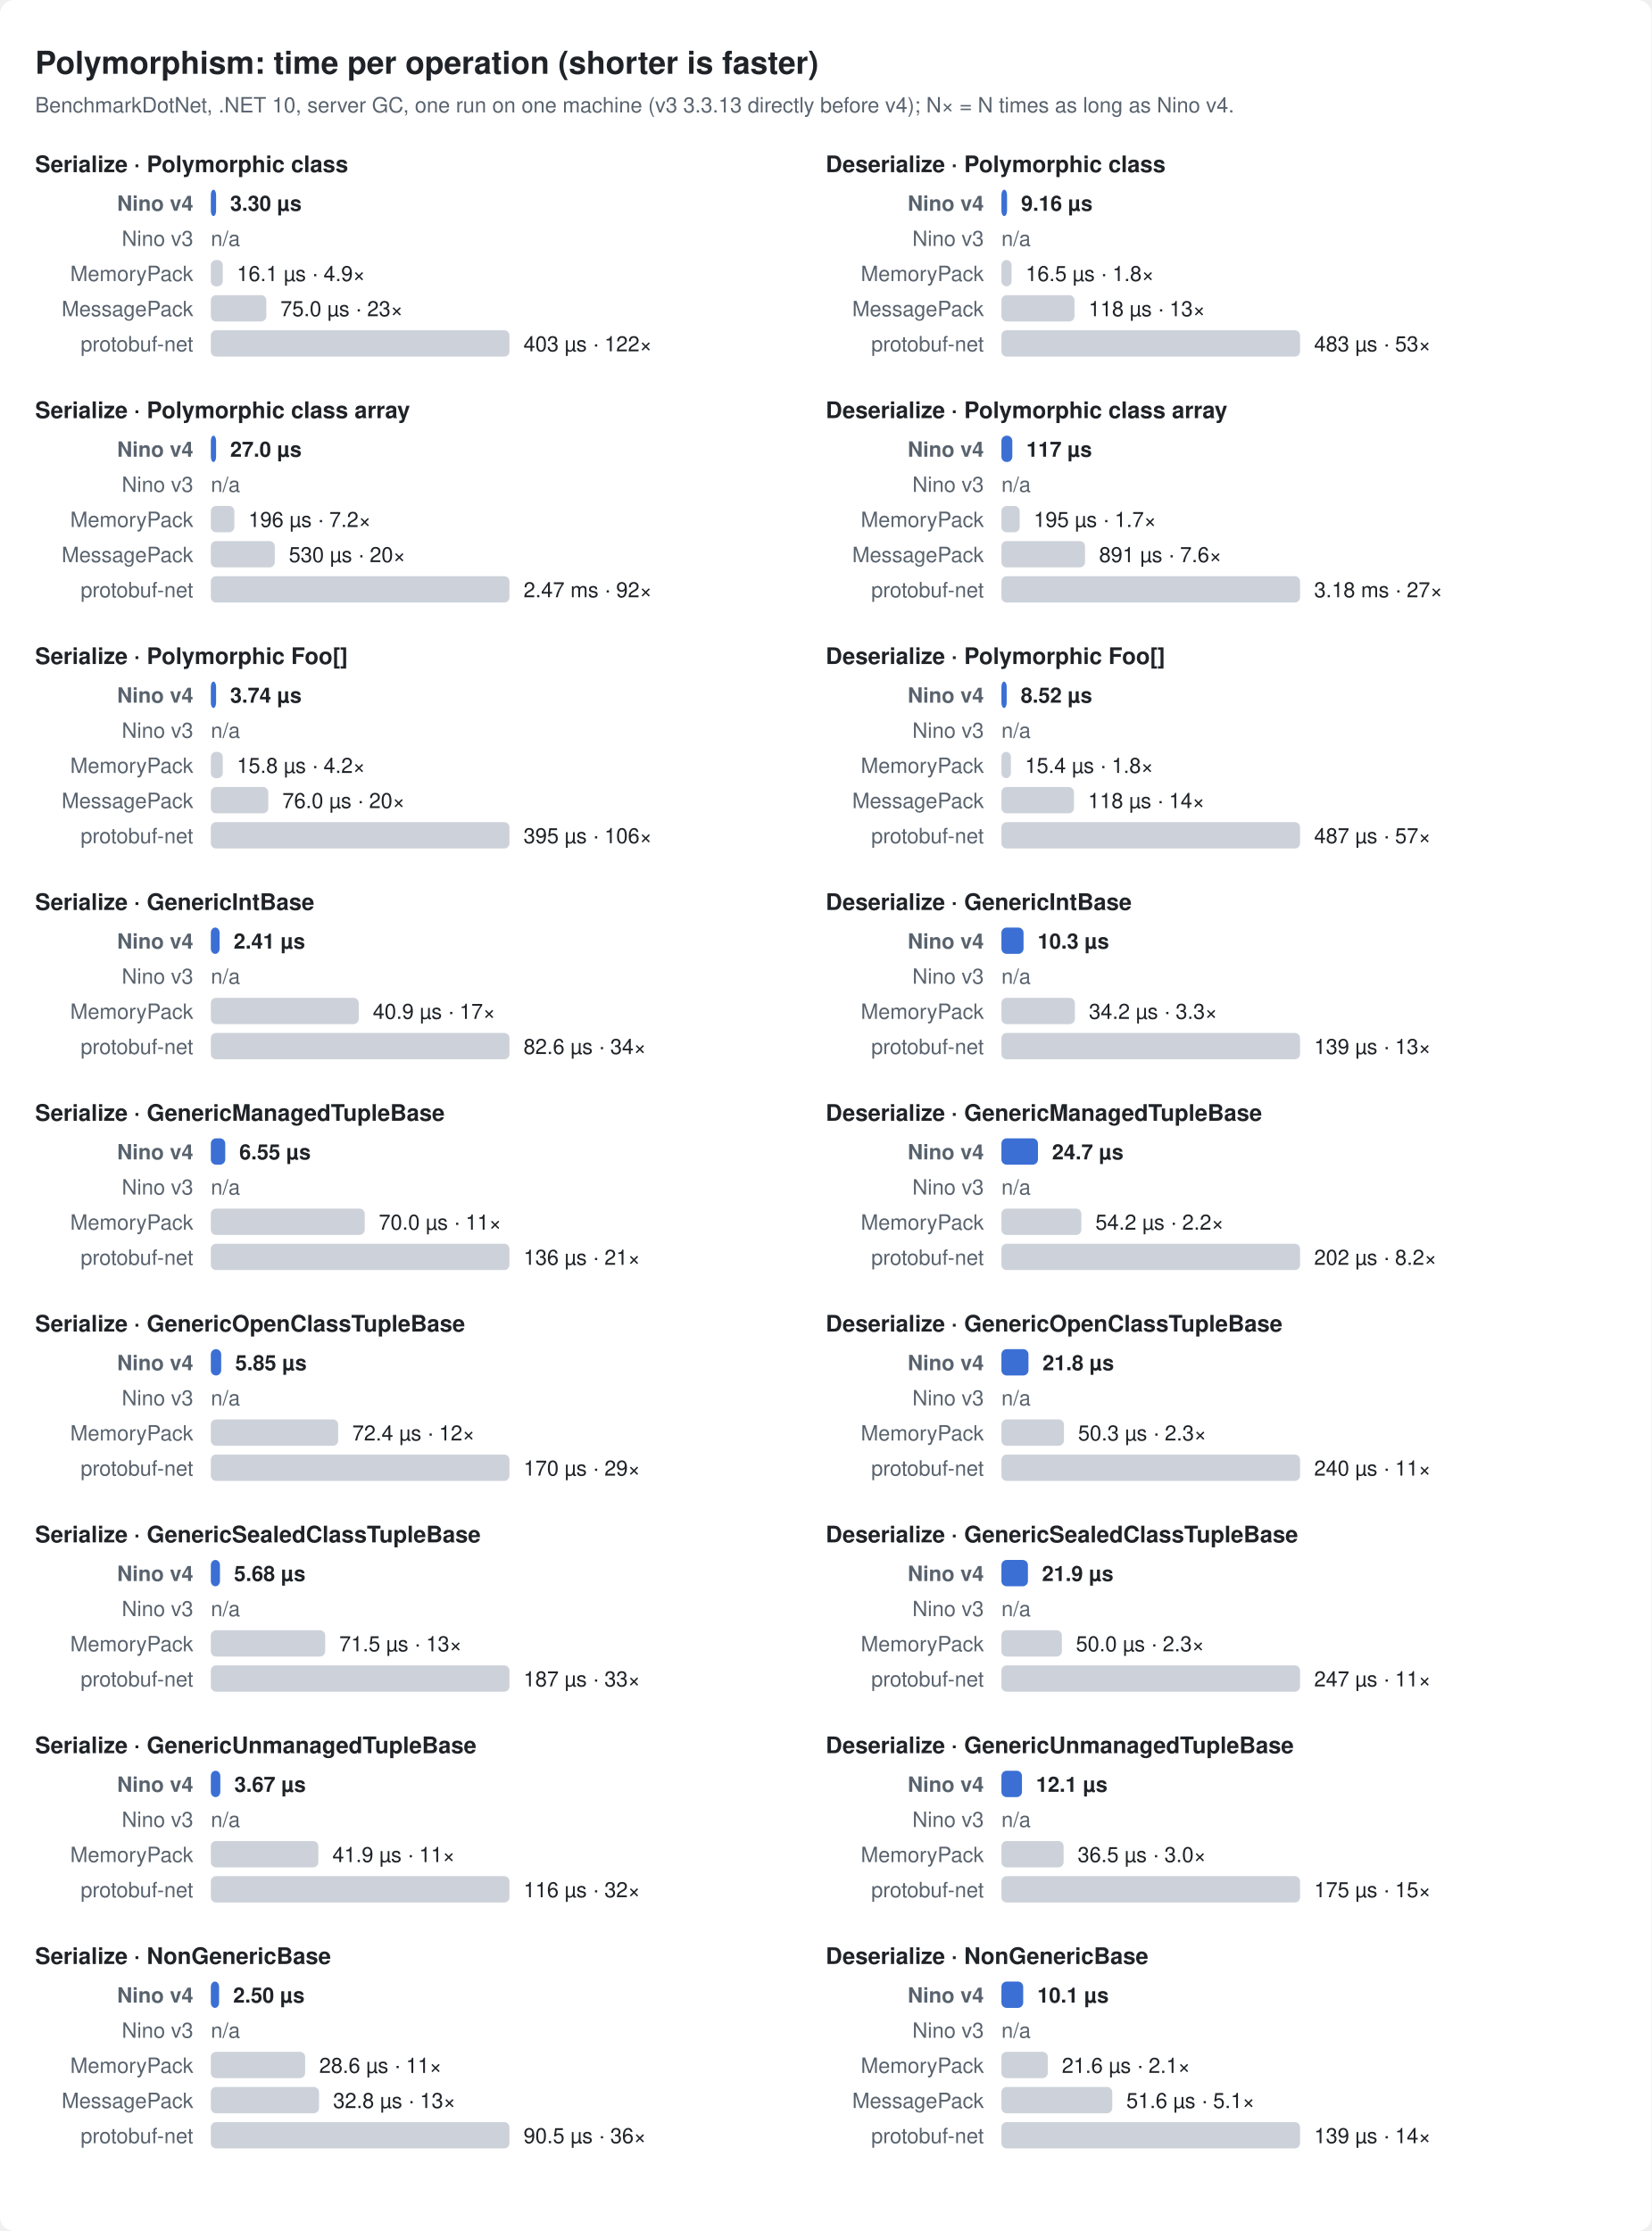
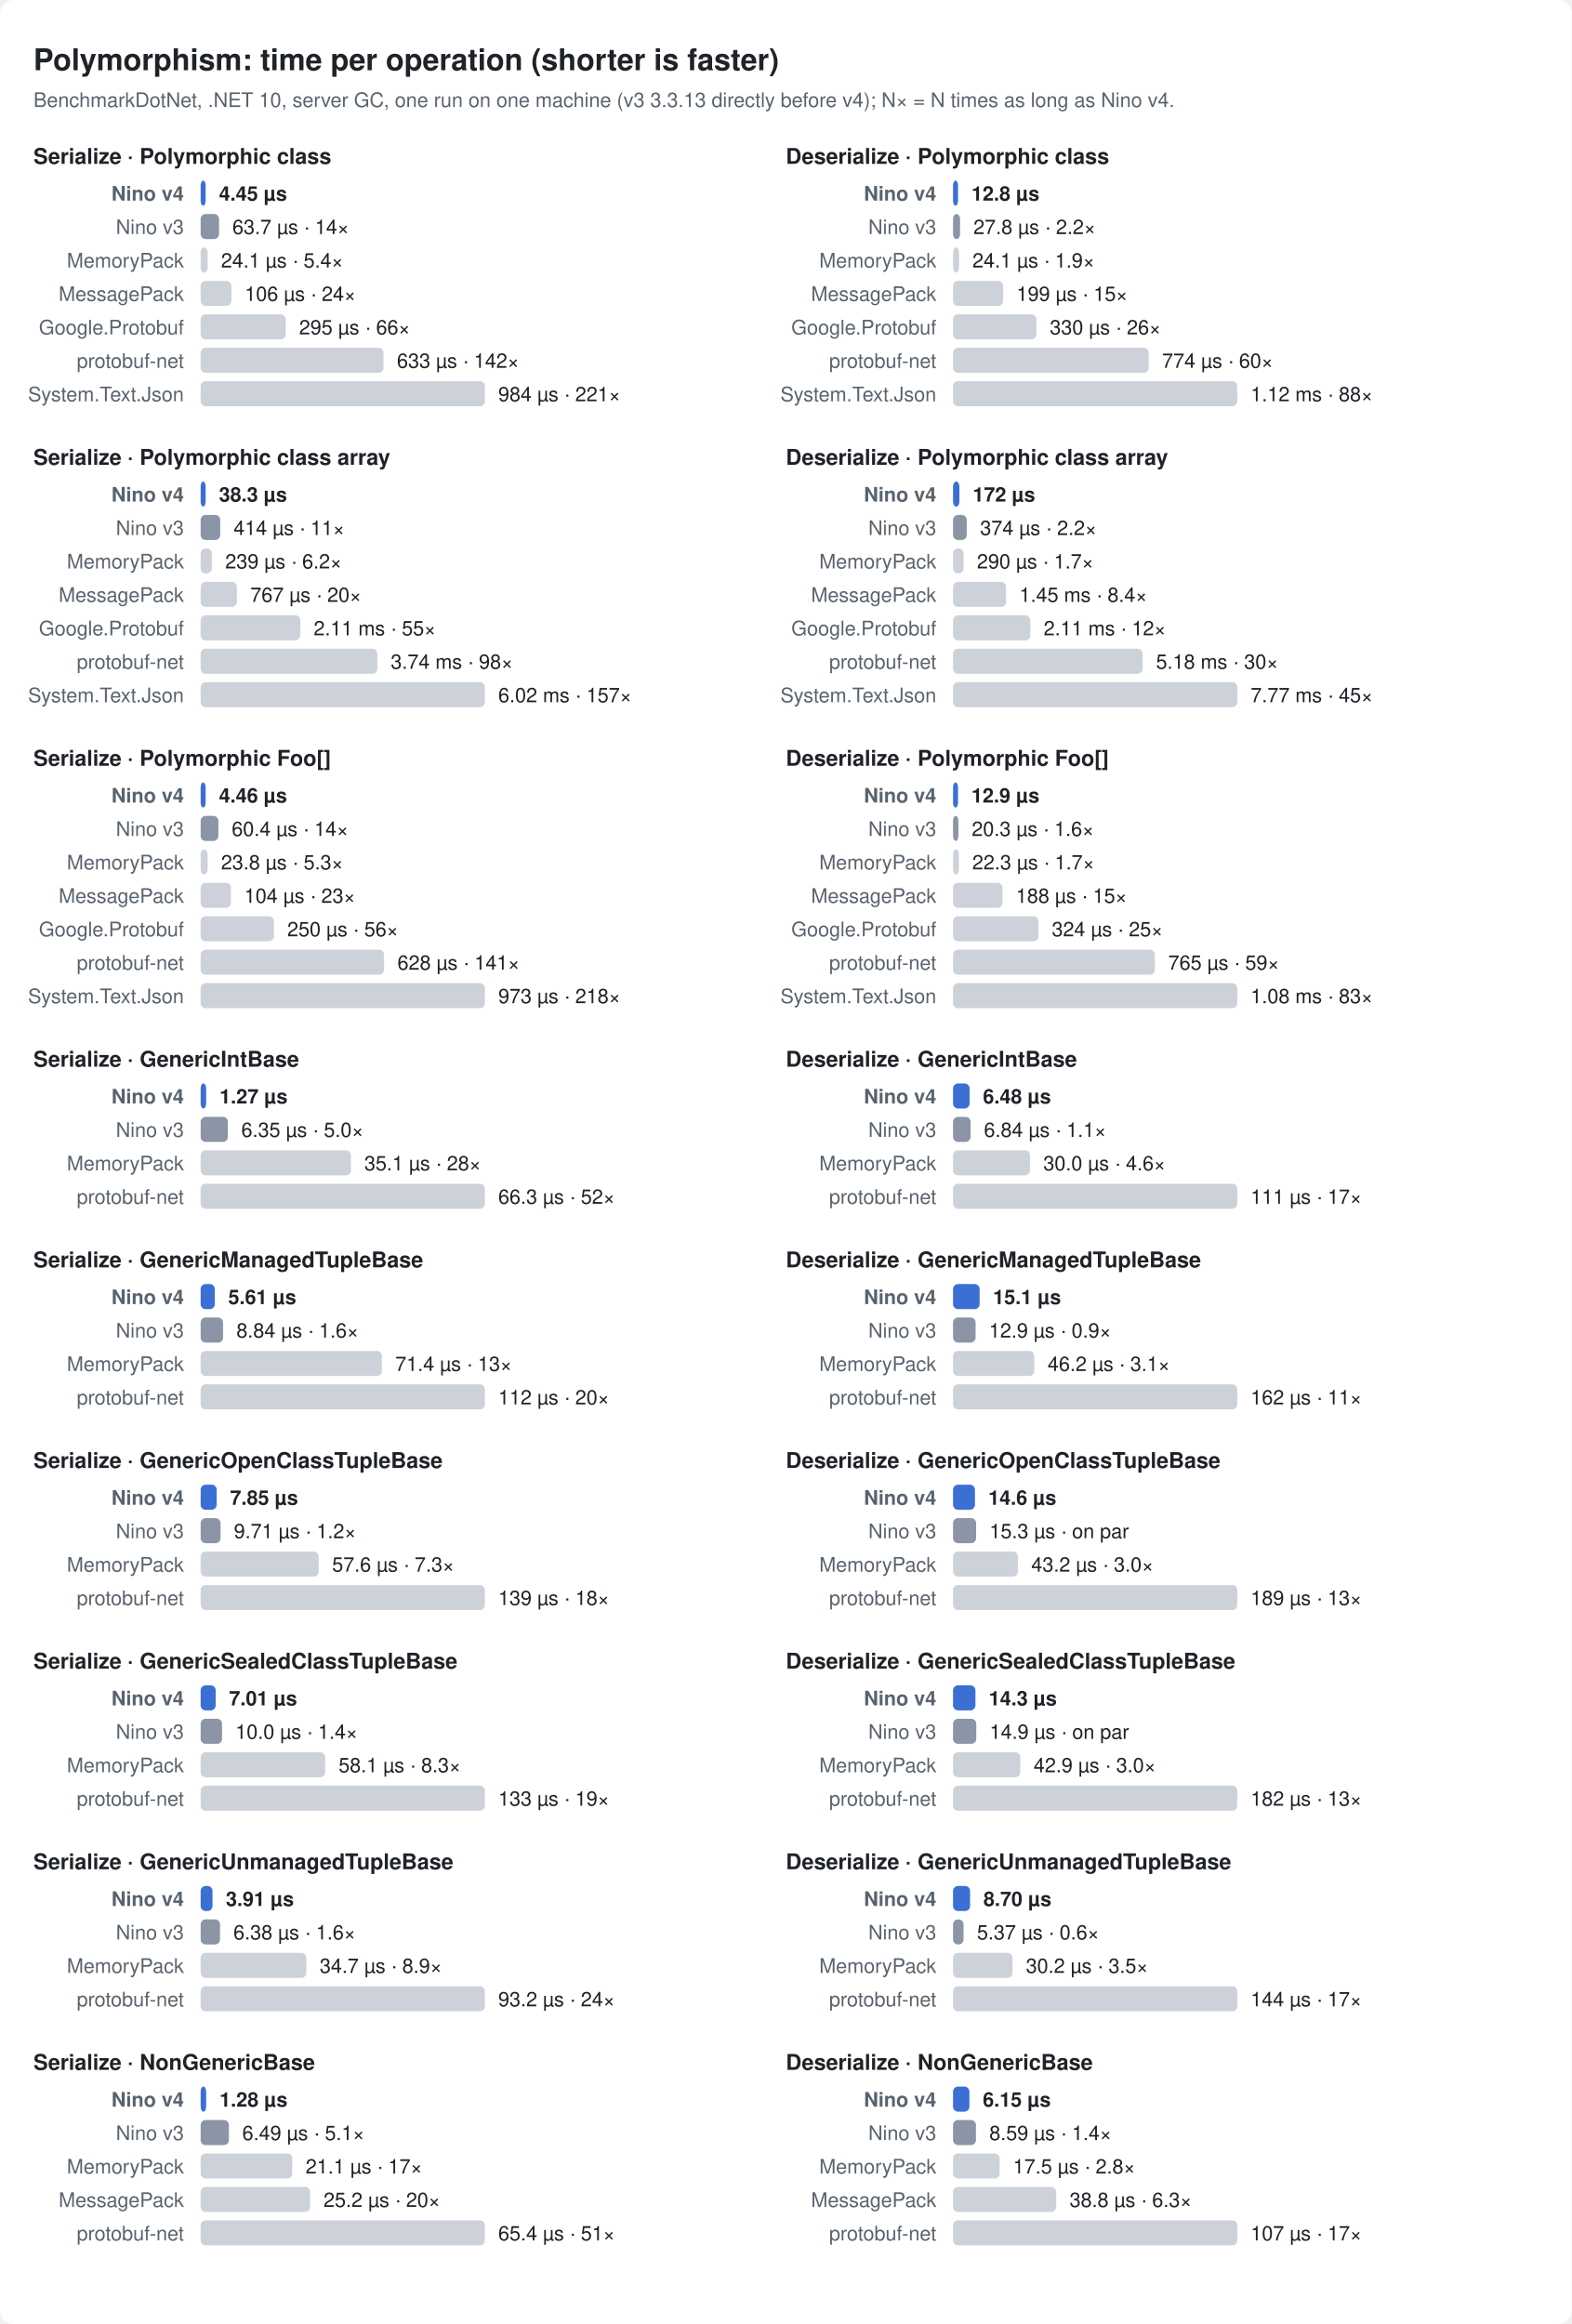
- <svg xmlns="http://www.w3.org/2000/svg" viewBox="0 0 940 1270" width="940" height="1270" font-family="-apple-system,Segoe UI,Helvetica,Arial,sans-serif">
-   <rect width="940" height="1270" rx="8" fill="#ffffff" />
+ <svg xmlns="http://www.w3.org/2000/svg" viewBox="0 0 940 1390" width="940" height="1390" font-family="-apple-system,Segoe UI,Helvetica,Arial,sans-serif">
+   <rect width="940" height="1390" rx="8" fill="#ffffff" />
  <g transform="translate(20 20)">
    <style>.t{font-size:18px;font-weight:700;fill:#1f2328}.s{font-size:12px;fill:#59636e}.g{font-size:13px;font-weight:600;fill:#1f2328}.l{font-size:12px;fill:#59636e;text-anchor:end}.v{font-size:12px;fill:#1f2328}.n{font-weight:700}.a{fill:#3b6fd4}.b{fill:#8b95a5}.c{fill:#cdd2da}</style>
    <text x="0" y="22" class="t">Polymorphism: time per operation (shorter is faster)</text>
    <text x="0" y="44" class="s">BenchmarkDotNet, .NET 10, server GC, one run on one machine (v3 3.3.13 directly before v4); N× = N times as long as Nino v4.</text>
    <text x="0" y="78" class="g">Serialize · Polymorphic class</text>
    <text x="90" y="100" class="l n">Nino v4</text>
    <rect x="100" y="88" width="3.0" height="15" rx="3" class="a" />
-     <text x="111.0" y="100" class="v n">3.30 µs</text>
+     <text x="111.0" y="100" class="v n">4.45 µs</text>
    <text x="90" y="120" class="l">Nino v3</text>
-     <text x="100" y="120" class="s">n/a</text>
+     <rect x="100" y="108" width="11.0" height="15" rx="3" class="b" />
+     <text x="119.0" y="120" class="v">63.7 µs · 14×</text>
    <text x="90" y="140" class="l">MemoryPack</text>
-     <rect x="100" y="128" width="6.8" height="15" rx="3" class="c" />
-     <text x="114.8" y="140" class="v">16.1 µs · 4.9×</text>
+     <rect x="100" y="128" width="4.2" height="15" rx="3" class="c" />
+     <text x="112.2" y="140" class="v">24.1 µs · 5.4×</text>
    <text x="90" y="160" class="l">MessagePack</text>
-     <rect x="100" y="148" width="31.6" height="15" rx="3" class="c" />
-     <text x="139.6" y="160" class="v">75.0 µs · 23×</text>
-     <text x="90" y="180" class="l">protobuf-net</text>
-     <rect x="100" y="168" width="170.0" height="15" rx="3" class="c" />
-     <text x="278.0" y="180" class="v">403 µs · 122×</text>
+     <rect x="100" y="148" width="18.4" height="15" rx="3" class="c" />
+     <text x="126.4" y="160" class="v">106 µs · 24×</text>
+     <text x="90" y="180" class="l">Google.Protobuf</text>
+     <rect x="100" y="168" width="50.9" height="15" rx="3" class="c" />
+     <text x="158.9" y="180" class="v">295 µs · 66×</text>
+     <text x="90" y="200" class="l">protobuf-net</text>
+     <rect x="100" y="188" width="109.4" height="15" rx="3" class="c" />
+     <text x="217.4" y="200" class="v">633 µs · 142×</text>
+     <text x="90" y="220" class="l">System.Text.Json</text>
+     <rect x="100" y="208" width="170.0" height="15" rx="3" class="c" />
+     <text x="278.0" y="220" class="v">984 µs · 221×</text>
    <text x="450" y="78" class="g">Deserialize · Polymorphic class</text>
    <text x="540" y="100" class="l n">Nino v4</text>
-     <rect x="550" y="88" width="3.2" height="15" rx="3" class="a" />
-     <text x="561.2" y="100" class="v n">9.16 µs</text>
+     <rect x="550" y="88" width="3.0" height="15" rx="3" class="a" />
+     <text x="561.0" y="100" class="v n">12.8 µs</text>
    <text x="540" y="120" class="l">Nino v3</text>
-     <text x="550" y="120" class="s">n/a</text>
+     <rect x="550" y="108" width="4.2" height="15" rx="3" class="b" />
+     <text x="562.2" y="120" class="v">27.8 µs · 2.2×</text>
    <text x="540" y="140" class="l">MemoryPack</text>
-     <rect x="550" y="128" width="5.8" height="15" rx="3" class="c" />
-     <text x="563.8" y="140" class="v">16.5 µs · 1.8×</text>
+     <rect x="550" y="128" width="3.6" height="15" rx="3" class="c" />
+     <text x="561.6" y="140" class="v">24.1 µs · 1.9×</text>
    <text x="540" y="160" class="l">MessagePack</text>
-     <rect x="550" y="148" width="41.6" height="15" rx="3" class="c" />
-     <text x="599.6" y="160" class="v">118 µs · 13×</text>
-     <text x="540" y="180" class="l">protobuf-net</text>
-     <rect x="550" y="168" width="170.0" height="15" rx="3" class="c" />
-     <text x="728.0" y="180" class="v">483 µs · 53×</text>
-     <text x="0" y="218" class="g">Serialize · Polymorphic class array</text>
-     <text x="90" y="240" class="l n">Nino v4</text>
-     <rect x="100" y="228" width="3.0" height="15" rx="3" class="a" />
-     <text x="111.0" y="240" class="v n">27.0 µs</text>
-     <text x="90" y="260" class="l">Nino v3</text>
-     <text x="100" y="260" class="s">n/a</text>
-     <text x="90" y="280" class="l">MemoryPack</text>
-     <rect x="100" y="268" width="13.4" height="15" rx="3" class="c" />
-     <text x="121.4" y="280" class="v">196 µs · 7.2×</text>
-     <text x="90" y="300" class="l">MessagePack</text>
-     <rect x="100" y="288" width="36.4" height="15" rx="3" class="c" />
-     <text x="144.4" y="300" class="v">530 µs · 20×</text>
-     <text x="90" y="320" class="l">protobuf-net</text>
-     <rect x="100" y="308" width="170.0" height="15" rx="3" class="c" />
-     <text x="278.0" y="320" class="v">2.47 ms · 92×</text>
-     <text x="450" y="218" class="g">Deserialize · Polymorphic class array</text>
-     <text x="540" y="240" class="l n">Nino v4</text>
-     <rect x="550" y="228" width="6.2" height="15" rx="3" class="a" />
-     <text x="564.2" y="240" class="v n">117 µs</text>
-     <text x="540" y="260" class="l">Nino v3</text>
-     <text x="550" y="260" class="s">n/a</text>
-     <text x="540" y="280" class="l">MemoryPack</text>
-     <rect x="550" y="268" width="10.4" height="15" rx="3" class="c" />
-     <text x="568.4" y="280" class="v">195 µs · 1.7×</text>
-     <text x="540" y="300" class="l">MessagePack</text>
-     <rect x="550" y="288" width="47.6" height="15" rx="3" class="c" />
-     <text x="605.6" y="300" class="v">891 µs · 7.6×</text>
-     <text x="540" y="320" class="l">protobuf-net</text>
-     <rect x="550" y="308" width="170.0" height="15" rx="3" class="c" />
-     <text x="728.0" y="320" class="v">3.18 ms · 27×</text>
-     <text x="0" y="358" class="g">Serialize · Polymorphic Foo[]</text>
-     <text x="90" y="380" class="l n">Nino v4</text>
-     <rect x="100" y="368" width="3.0" height="15" rx="3" class="a" />
-     <text x="111.0" y="380" class="v n">3.74 µs</text>
-     <text x="90" y="400" class="l">Nino v3</text>
-     <text x="100" y="400" class="s">n/a</text>
-     <text x="90" y="420" class="l">MemoryPack</text>
-     <rect x="100" y="408" width="6.8" height="15" rx="3" class="c" />
-     <text x="114.8" y="420" class="v">15.8 µs · 4.2×</text>
-     <text x="90" y="440" class="l">MessagePack</text>
-     <rect x="100" y="428" width="32.7" height="15" rx="3" class="c" />
-     <text x="140.7" y="440" class="v">76.0 µs · 20×</text>
-     <text x="90" y="460" class="l">protobuf-net</text>
-     <rect x="100" y="448" width="170.0" height="15" rx="3" class="c" />
-     <text x="278.0" y="460" class="v">395 µs · 106×</text>
-     <text x="450" y="358" class="g">Deserialize · Polymorphic Foo[]</text>
-     <text x="540" y="380" class="l n">Nino v4</text>
-     <rect x="550" y="368" width="3.0" height="15" rx="3" class="a" />
-     <text x="561.0" y="380" class="v n">8.52 µs</text>
-     <text x="540" y="400" class="l">Nino v3</text>
-     <text x="550" y="400" class="s">n/a</text>
-     <text x="540" y="420" class="l">MemoryPack</text>
-     <rect x="550" y="408" width="5.4" height="15" rx="3" class="c" />
-     <text x="563.4" y="420" class="v">15.4 µs · 1.8×</text>
-     <text x="540" y="440" class="l">MessagePack</text>
-     <rect x="550" y="428" width="41.3" height="15" rx="3" class="c" />
-     <text x="599.3" y="440" class="v">118 µs · 14×</text>
-     <text x="540" y="460" class="l">protobuf-net</text>
-     <rect x="550" y="448" width="170.0" height="15" rx="3" class="c" />
-     <text x="728.0" y="460" class="v">487 µs · 57×</text>
-     <text x="0" y="498" class="g">Serialize · GenericIntBase</text>
-     <text x="90" y="520" class="l n">Nino v4</text>
-     <rect x="100" y="508" width="5.0" height="15" rx="3" class="a" />
-     <text x="113.0" y="520" class="v n">2.41 µs</text>
-     <text x="90" y="540" class="l">Nino v3</text>
-     <text x="100" y="540" class="s">n/a</text>
-     <text x="90" y="560" class="l">MemoryPack</text>
-     <rect x="100" y="548" width="84.2" height="15" rx="3" class="c" />
-     <text x="192.2" y="560" class="v">40.9 µs · 17×</text>
-     <text x="90" y="580" class="l">protobuf-net</text>
+     <rect x="550" y="148" width="30.0" height="15" rx="3" class="c" />
+     <text x="588.0" y="160" class="v">199 µs · 15×</text>
+     <text x="540" y="180" class="l">Google.Protobuf</text>
+     <rect x="550" y="168" width="49.9" height="15" rx="3" class="c" />
+     <text x="607.9" y="180" class="v">330 µs · 26×</text>
+     <text x="540" y="200" class="l">protobuf-net</text>
+     <rect x="550" y="188" width="117.0" height="15" rx="3" class="c" />
+     <text x="675.0" y="200" class="v">774 µs · 60×</text>
+     <text x="540" y="220" class="l">System.Text.Json</text>
+     <rect x="550" y="208" width="170.0" height="15" rx="3" class="c" />
+     <text x="728.0" y="220" class="v">1.12 ms · 88×</text>
+     <text x="0" y="258" class="g">Serialize · Polymorphic class array</text>
+     <text x="90" y="280" class="l n">Nino v4</text>
+     <rect x="100" y="268" width="3.0" height="15" rx="3" class="a" />
+     <text x="111.0" y="280" class="v n">38.3 µs</text>
+     <text x="90" y="300" class="l">Nino v3</text>
+     <rect x="100" y="288" width="11.7" height="15" rx="3" class="b" />
+     <text x="119.7" y="300" class="v">414 µs · 11×</text>
+     <text x="90" y="320" class="l">MemoryPack</text>
+     <rect x="100" y="308" width="6.7" height="15" rx="3" class="c" />
+     <text x="114.7" y="320" class="v">239 µs · 6.2×</text>
+     <text x="90" y="340" class="l">MessagePack</text>
+     <rect x="100" y="328" width="21.7" height="15" rx="3" class="c" />
+     <text x="129.7" y="340" class="v">767 µs · 20×</text>
+     <text x="90" y="360" class="l">Google.Protobuf</text>
+     <rect x="100" y="348" width="59.6" height="15" rx="3" class="c" />
+     <text x="167.6" y="360" class="v">2.11 ms · 55×</text>
+     <text x="90" y="380" class="l">protobuf-net</text>
+     <rect x="100" y="368" width="105.7" height="15" rx="3" class="c" />
+     <text x="213.7" y="380" class="v">3.74 ms · 98×</text>
+     <text x="90" y="400" class="l">System.Text.Json</text>
+     <rect x="100" y="388" width="170.0" height="15" rx="3" class="c" />
+     <text x="278.0" y="400" class="v">6.02 ms · 157×</text>
+     <text x="450" y="258" class="g">Deserialize · Polymorphic class array</text>
+     <text x="540" y="280" class="l n">Nino v4</text>
+     <rect x="550" y="268" width="3.8" height="15" rx="3" class="a" />
+     <text x="561.8" y="280" class="v n">172 µs</text>
+     <text x="540" y="300" class="l">Nino v3</text>
+     <rect x="550" y="288" width="8.2" height="15" rx="3" class="b" />
+     <text x="566.2" y="300" class="v">374 µs · 2.2×</text>
+     <text x="540" y="320" class="l">MemoryPack</text>
+     <rect x="550" y="308" width="6.3" height="15" rx="3" class="c" />
+     <text x="564.3" y="320" class="v">290 µs · 1.7×</text>
+     <text x="540" y="340" class="l">MessagePack</text>
+     <rect x="550" y="328" width="31.7" height="15" rx="3" class="c" />
+     <text x="589.7" y="340" class="v">1.45 ms · 8.4×</text>
+     <text x="540" y="360" class="l">Google.Protobuf</text>
+     <rect x="550" y="348" width="46.2" height="15" rx="3" class="c" />
+     <text x="604.2" y="360" class="v">2.11 ms · 12×</text>
+     <text x="540" y="380" class="l">protobuf-net</text>
+     <rect x="550" y="368" width="113.4" height="15" rx="3" class="c" />
+     <text x="671.4" y="380" class="v">5.18 ms · 30×</text>
+     <text x="540" y="400" class="l">System.Text.Json</text>
+     <rect x="550" y="388" width="170.0" height="15" rx="3" class="c" />
+     <text x="728.0" y="400" class="v">7.77 ms · 45×</text>
+     <text x="0" y="438" class="g">Serialize · Polymorphic Foo[]</text>
+     <text x="90" y="460" class="l n">Nino v4</text>
+     <rect x="100" y="448" width="3.0" height="15" rx="3" class="a" />
+     <text x="111.0" y="460" class="v n">4.46 µs</text>
+     <text x="90" y="480" class="l">Nino v3</text>
+     <rect x="100" y="468" width="10.6" height="15" rx="3" class="b" />
+     <text x="118.6" y="480" class="v">60.4 µs · 14×</text>
+     <text x="90" y="500" class="l">MemoryPack</text>
+     <rect x="100" y="488" width="4.2" height="15" rx="3" class="c" />
+     <text x="112.2" y="500" class="v">23.8 µs · 5.3×</text>
+     <text x="90" y="520" class="l">MessagePack</text>
+     <rect x="100" y="508" width="18.1" height="15" rx="3" class="c" />
+     <text x="126.1" y="520" class="v">104 µs · 23×</text>
+     <text x="90" y="540" class="l">Google.Protobuf</text>
+     <rect x="100" y="528" width="43.8" height="15" rx="3" class="c" />
+     <text x="151.8" y="540" class="v">250 µs · 56×</text>
+     <text x="90" y="560" class="l">protobuf-net</text>
+     <rect x="100" y="548" width="109.7" height="15" rx="3" class="c" />
+     <text x="217.7" y="560" class="v">628 µs · 141×</text>
+     <text x="90" y="580" class="l">System.Text.Json</text>
    <rect x="100" y="568" width="170.0" height="15" rx="3" class="c" />
-     <text x="278.0" y="580" class="v">82.6 µs · 34×</text>
-     <text x="450" y="498" class="g">Deserialize · GenericIntBase</text>
-     <text x="540" y="520" class="l n">Nino v4</text>
-     <rect x="550" y="508" width="12.6" height="15" rx="3" class="a" />
-     <text x="570.6" y="520" class="v n">10.3 µs</text>
-     <text x="540" y="540" class="l">Nino v3</text>
-     <text x="550" y="540" class="s">n/a</text>
-     <text x="540" y="560" class="l">MemoryPack</text>
-     <rect x="550" y="548" width="41.8" height="15" rx="3" class="c" />
-     <text x="599.8" y="560" class="v">34.2 µs · 3.3×</text>
-     <text x="540" y="580" class="l">protobuf-net</text>
+     <text x="278.0" y="580" class="v">973 µs · 218×</text>
+     <text x="450" y="438" class="g">Deserialize · Polymorphic Foo[]</text>
+     <text x="540" y="460" class="l n">Nino v4</text>
+     <rect x="550" y="448" width="3.0" height="15" rx="3" class="a" />
+     <text x="561.0" y="460" class="v n">12.9 µs</text>
+     <text x="540" y="480" class="l">Nino v3</text>
+     <rect x="550" y="468" width="3.2" height="15" rx="3" class="b" />
+     <text x="561.2" y="480" class="v">20.3 µs · 1.6×</text>
+     <text x="540" y="500" class="l">MemoryPack</text>
+     <rect x="550" y="488" width="3.5" height="15" rx="3" class="c" />
+     <text x="561.5" y="500" class="v">22.3 µs · 1.7×</text>
+     <text x="540" y="520" class="l">MessagePack</text>
+     <rect x="550" y="508" width="29.6" height="15" rx="3" class="c" />
+     <text x="587.6" y="520" class="v">188 µs · 15×</text>
+     <text x="540" y="540" class="l">Google.Protobuf</text>
+     <rect x="550" y="528" width="51.1" height="15" rx="3" class="c" />
+     <text x="609.1" y="540" class="v">324 µs · 25×</text>
+     <text x="540" y="560" class="l">protobuf-net</text>
+     <rect x="550" y="548" width="120.7" height="15" rx="3" class="c" />
+     <text x="678.7" y="560" class="v">765 µs · 59×</text>
+     <text x="540" y="580" class="l">System.Text.Json</text>
    <rect x="550" y="568" width="170.0" height="15" rx="3" class="c" />
-     <text x="728.0" y="580" class="v">139 µs · 13×</text>
-     <text x="0" y="618" class="g">Serialize · GenericManagedTupleBase</text>
+     <text x="728.0" y="580" class="v">1.08 ms · 83×</text>
+     <text x="0" y="618" class="g">Serialize · GenericIntBase</text>
    <text x="90" y="640" class="l n">Nino v4</text>
-     <rect x="100" y="628" width="8.2" height="15" rx="3" class="a" />
-     <text x="116.2" y="640" class="v n">6.55 µs</text>
+     <rect x="100" y="628" width="3.3" height="15" rx="3" class="a" />
+     <text x="111.3" y="640" class="v n">1.27 µs</text>
    <text x="90" y="660" class="l">Nino v3</text>
-     <text x="100" y="660" class="s">n/a</text>
+     <rect x="100" y="648" width="16.3" height="15" rx="3" class="b" />
+     <text x="124.3" y="660" class="v">6.35 µs · 5.0×</text>
    <text x="90" y="680" class="l">MemoryPack</text>
-     <rect x="100" y="668" width="87.6" height="15" rx="3" class="c" />
-     <text x="195.6" y="680" class="v">70.0 µs · 11×</text>
+     <rect x="100" y="668" width="89.9" height="15" rx="3" class="c" />
+     <text x="197.9" y="680" class="v">35.1 µs · 28×</text>
    <text x="90" y="700" class="l">protobuf-net</text>
    <rect x="100" y="688" width="170.0" height="15" rx="3" class="c" />
-     <text x="278.0" y="700" class="v">136 µs · 21×</text>
-     <text x="450" y="618" class="g">Deserialize · GenericManagedTupleBase</text>
+     <text x="278.0" y="700" class="v">66.3 µs · 52×</text>
+     <text x="450" y="618" class="g">Deserialize · GenericIntBase</text>
    <text x="540" y="640" class="l n">Nino v4</text>
-     <rect x="550" y="628" width="20.8" height="15" rx="3" class="a" />
-     <text x="578.8" y="640" class="v n">24.7 µs</text>
+     <rect x="550" y="628" width="9.9" height="15" rx="3" class="a" />
+     <text x="567.9" y="640" class="v n">6.48 µs</text>
    <text x="540" y="660" class="l">Nino v3</text>
-     <text x="550" y="660" class="s">n/a</text>
+     <rect x="550" y="648" width="10.5" height="15" rx="3" class="b" />
+     <text x="568.5" y="660" class="v">6.84 µs · 1.1×</text>
    <text x="540" y="680" class="l">MemoryPack</text>
-     <rect x="550" y="668" width="45.5" height="15" rx="3" class="c" />
-     <text x="603.5" y="680" class="v">54.2 µs · 2.2×</text>
+     <rect x="550" y="668" width="46.0" height="15" rx="3" class="c" />
+     <text x="604.0" y="680" class="v">30.0 µs · 4.6×</text>
    <text x="540" y="700" class="l">protobuf-net</text>
    <rect x="550" y="688" width="170.0" height="15" rx="3" class="c" />
-     <text x="728.0" y="700" class="v">202 µs · 8.2×</text>
-     <text x="0" y="738" class="g">Serialize · GenericOpenClassTupleBase</text>
+     <text x="728.0" y="700" class="v">111 µs · 17×</text>
+     <text x="0" y="738" class="g">Serialize · GenericManagedTupleBase</text>
    <text x="90" y="760" class="l n">Nino v4</text>
-     <rect x="100" y="748" width="5.9" height="15" rx="3" class="a" />
-     <text x="113.9" y="760" class="v n">5.85 µs</text>
+     <rect x="100" y="748" width="8.5" height="15" rx="3" class="a" />
+     <text x="116.5" y="760" class="v n">5.61 µs</text>
    <text x="90" y="780" class="l">Nino v3</text>
-     <text x="100" y="780" class="s">n/a</text>
+     <rect x="100" y="768" width="13.4" height="15" rx="3" class="b" />
+     <text x="121.4" y="780" class="v">8.84 µs · 1.6×</text>
    <text x="90" y="800" class="l">MemoryPack</text>
-     <rect x="100" y="788" width="72.5" height="15" rx="3" class="c" />
-     <text x="180.5" y="800" class="v">72.4 µs · 12×</text>
+     <rect x="100" y="788" width="108.4" height="15" rx="3" class="c" />
+     <text x="216.4" y="800" class="v">71.4 µs · 13×</text>
    <text x="90" y="820" class="l">protobuf-net</text>
    <rect x="100" y="808" width="170.0" height="15" rx="3" class="c" />
-     <text x="278.0" y="820" class="v">170 µs · 29×</text>
-     <text x="450" y="738" class="g">Deserialize · GenericOpenClassTupleBase</text>
+     <text x="278.0" y="820" class="v">112 µs · 20×</text>
+     <text x="450" y="738" class="g">Deserialize · GenericManagedTupleBase</text>
    <text x="540" y="760" class="l n">Nino v4</text>
-     <rect x="550" y="748" width="15.4" height="15" rx="3" class="a" />
-     <text x="573.4" y="760" class="v n">21.8 µs</text>
+     <rect x="550" y="748" width="15.9" height="15" rx="3" class="a" />
+     <text x="573.9" y="760" class="v n">15.1 µs</text>
    <text x="540" y="780" class="l">Nino v3</text>
-     <text x="550" y="780" class="s">n/a</text>
+     <rect x="550" y="768" width="13.5" height="15" rx="3" class="b" />
+     <text x="571.5" y="780" class="v">12.9 µs · 0.9×</text>
    <text x="540" y="800" class="l">MemoryPack</text>
-     <rect x="550" y="788" width="35.6" height="15" rx="3" class="c" />
-     <text x="593.6" y="800" class="v">50.3 µs · 2.3×</text>
+     <rect x="550" y="788" width="48.6" height="15" rx="3" class="c" />
+     <text x="606.6" y="800" class="v">46.2 µs · 3.1×</text>
    <text x="540" y="820" class="l">protobuf-net</text>
    <rect x="550" y="808" width="170.0" height="15" rx="3" class="c" />
-     <text x="728.0" y="820" class="v">240 µs · 11×</text>
-     <text x="0" y="858" class="g">Serialize · GenericSealedClassTupleBase</text>
+     <text x="728.0" y="820" class="v">162 µs · 11×</text>
+     <text x="0" y="858" class="g">Serialize · GenericOpenClassTupleBase</text>
    <text x="90" y="880" class="l n">Nino v4</text>
-     <rect x="100" y="868" width="5.2" height="15" rx="3" class="a" />
-     <text x="113.2" y="880" class="v n">5.68 µs</text>
+     <rect x="100" y="868" width="9.6" height="15" rx="3" class="a" />
+     <text x="117.6" y="880" class="v n">7.85 µs</text>
    <text x="90" y="900" class="l">Nino v3</text>
-     <text x="100" y="900" class="s">n/a</text>
+     <rect x="100" y="888" width="11.9" height="15" rx="3" class="b" />
+     <text x="119.9" y="900" class="v">9.71 µs · 1.2×</text>
    <text x="90" y="920" class="l">MemoryPack</text>
-     <rect x="100" y="908" width="65.1" height="15" rx="3" class="c" />
-     <text x="173.1" y="920" class="v">71.5 µs · 13×</text>
+     <rect x="100" y="908" width="70.6" height="15" rx="3" class="c" />
+     <text x="178.6" y="920" class="v">57.6 µs · 7.3×</text>
    <text x="90" y="940" class="l">protobuf-net</text>
    <rect x="100" y="928" width="170.0" height="15" rx="3" class="c" />
-     <text x="278.0" y="940" class="v">187 µs · 33×</text>
-     <text x="450" y="858" class="g">Deserialize · GenericSealedClassTupleBase</text>
+     <text x="278.0" y="940" class="v">139 µs · 18×</text>
+     <text x="450" y="858" class="g">Deserialize · GenericOpenClassTupleBase</text>
    <text x="540" y="880" class="l n">Nino v4</text>
-     <rect x="550" y="868" width="15.1" height="15" rx="3" class="a" />
-     <text x="573.1" y="880" class="v n">21.9 µs</text>
+     <rect x="550" y="868" width="13.1" height="15" rx="3" class="a" />
+     <text x="571.1" y="880" class="v n">14.6 µs</text>
    <text x="540" y="900" class="l">Nino v3</text>
-     <text x="550" y="900" class="s">n/a</text>
+     <rect x="550" y="888" width="13.8" height="15" rx="3" class="b" />
+     <text x="571.8" y="900" class="v">15.3 µs · on par</text>
    <text x="540" y="920" class="l">MemoryPack</text>
-     <rect x="550" y="908" width="34.4" height="15" rx="3" class="c" />
-     <text x="592.4" y="920" class="v">50.0 µs · 2.3×</text>
+     <rect x="550" y="908" width="38.8" height="15" rx="3" class="c" />
+     <text x="596.8" y="920" class="v">43.2 µs · 3.0×</text>
    <text x="540" y="940" class="l">protobuf-net</text>
    <rect x="550" y="928" width="170.0" height="15" rx="3" class="c" />
-     <text x="728.0" y="940" class="v">247 µs · 11×</text>
-     <text x="0" y="978" class="g">Serialize · GenericUnmanagedTupleBase</text>
+     <text x="728.0" y="940" class="v">189 µs · 13×</text>
+     <text x="0" y="978" class="g">Serialize · GenericSealedClassTupleBase</text>
    <text x="90" y="1000" class="l n">Nino v4</text>
-     <rect x="100" y="988" width="5.4" height="15" rx="3" class="a" />
-     <text x="113.4" y="1000" class="v n">3.67 µs</text>
+     <rect x="100" y="988" width="9.0" height="15" rx="3" class="a" />
+     <text x="117.0" y="1000" class="v n">7.01 µs</text>
    <text x="90" y="1020" class="l">Nino v3</text>
-     <text x="100" y="1020" class="s">n/a</text>
+     <rect x="100" y="1008" width="12.8" height="15" rx="3" class="b" />
+     <text x="120.8" y="1020" class="v">10.0 µs · 1.4×</text>
    <text x="90" y="1040" class="l">MemoryPack</text>
-     <rect x="100" y="1028" width="61.2" height="15" rx="3" class="c" />
-     <text x="169.2" y="1040" class="v">41.9 µs · 11×</text>
+     <rect x="100" y="1028" width="74.5" height="15" rx="3" class="c" />
+     <text x="182.5" y="1040" class="v">58.1 µs · 8.3×</text>
    <text x="90" y="1060" class="l">protobuf-net</text>
    <rect x="100" y="1048" width="170.0" height="15" rx="3" class="c" />
-     <text x="278.0" y="1060" class="v">116 µs · 32×</text>
-     <text x="450" y="978" class="g">Deserialize · GenericUnmanagedTupleBase</text>
+     <text x="278.0" y="1060" class="v">133 µs · 19×</text>
+     <text x="450" y="978" class="g">Deserialize · GenericSealedClassTupleBase</text>
    <text x="540" y="1000" class="l n">Nino v4</text>
-     <rect x="550" y="988" width="11.7" height="15" rx="3" class="a" />
-     <text x="569.7" y="1000" class="v n">12.1 µs</text>
+     <rect x="550" y="988" width="13.4" height="15" rx="3" class="a" />
+     <text x="571.4" y="1000" class="v n">14.3 µs</text>
    <text x="540" y="1020" class="l">Nino v3</text>
-     <text x="550" y="1020" class="s">n/a</text>
+     <rect x="550" y="1008" width="13.9" height="15" rx="3" class="b" />
+     <text x="571.9" y="1020" class="v">14.9 µs · on par</text>
    <text x="540" y="1040" class="l">MemoryPack</text>
-     <rect x="550" y="1028" width="35.4" height="15" rx="3" class="c" />
-     <text x="593.4" y="1040" class="v">36.5 µs · 3.0×</text>
+     <rect x="550" y="1028" width="40.2" height="15" rx="3" class="c" />
+     <text x="598.2" y="1040" class="v">42.9 µs · 3.0×</text>
    <text x="540" y="1060" class="l">protobuf-net</text>
    <rect x="550" y="1048" width="170.0" height="15" rx="3" class="c" />
-     <text x="728.0" y="1060" class="v">175 µs · 15×</text>
-     <text x="0" y="1098" class="g">Serialize · NonGenericBase</text>
+     <text x="728.0" y="1060" class="v">182 µs · 13×</text>
+     <text x="0" y="1098" class="g">Serialize · GenericUnmanagedTupleBase</text>
    <text x="90" y="1120" class="l n">Nino v4</text>
-     <rect x="100" y="1108" width="4.7" height="15" rx="3" class="a" />
-     <text x="112.7" y="1120" class="v n">2.50 µs</text>
+     <rect x="100" y="1108" width="7.1" height="15" rx="3" class="a" />
+     <text x="115.1" y="1120" class="v n">3.91 µs</text>
    <text x="90" y="1140" class="l">Nino v3</text>
-     <text x="100" y="1140" class="s">n/a</text>
+     <rect x="100" y="1128" width="11.6" height="15" rx="3" class="b" />
+     <text x="119.6" y="1140" class="v">6.38 µs · 1.6×</text>
    <text x="90" y="1160" class="l">MemoryPack</text>
-     <rect x="100" y="1148" width="53.7" height="15" rx="3" class="c" />
-     <text x="161.7" y="1160" class="v">28.6 µs · 11×</text>
-     <text x="90" y="1180" class="l">MessagePack</text>
-     <rect x="100" y="1168" width="61.6" height="15" rx="3" class="c" />
-     <text x="169.6" y="1180" class="v">32.8 µs · 13×</text>
-     <text x="90" y="1200" class="l">protobuf-net</text>
-     <rect x="100" y="1188" width="170.0" height="15" rx="3" class="c" />
-     <text x="278.0" y="1200" class="v">90.5 µs · 36×</text>
-     <text x="450" y="1098" class="g">Deserialize · NonGenericBase</text>
+     <rect x="100" y="1148" width="63.2" height="15" rx="3" class="c" />
+     <text x="171.2" y="1160" class="v">34.7 µs · 8.9×</text>
+     <text x="90" y="1180" class="l">protobuf-net</text>
+     <rect x="100" y="1168" width="170.0" height="15" rx="3" class="c" />
+     <text x="278.0" y="1180" class="v">93.2 µs · 24×</text>
+     <text x="450" y="1098" class="g">Deserialize · GenericUnmanagedTupleBase</text>
    <text x="540" y="1120" class="l n">Nino v4</text>
-     <rect x="550" y="1108" width="12.4" height="15" rx="3" class="a" />
-     <text x="570.4" y="1120" class="v n">10.1 µs</text>
+     <rect x="550" y="1108" width="10.2" height="15" rx="3" class="a" />
+     <text x="568.2" y="1120" class="v n">8.70 µs</text>
    <text x="540" y="1140" class="l">Nino v3</text>
-     <text x="550" y="1140" class="s">n/a</text>
+     <rect x="550" y="1128" width="6.3" height="15" rx="3" class="b" />
+     <text x="564.3" y="1140" class="v">5.37 µs · 0.6×</text>
    <text x="540" y="1160" class="l">MemoryPack</text>
-     <rect x="550" y="1148" width="26.4" height="15" rx="3" class="c" />
-     <text x="584.4" y="1160" class="v">21.6 µs · 2.1×</text>
-     <text x="540" y="1180" class="l">MessagePack</text>
-     <rect x="550" y="1168" width="63.1" height="15" rx="3" class="c" />
-     <text x="621.1" y="1180" class="v">51.6 µs · 5.1×</text>
-     <text x="540" y="1200" class="l">protobuf-net</text>
-     <rect x="550" y="1188" width="170.0" height="15" rx="3" class="c" />
-     <text x="728.0" y="1200" class="v">139 µs · 14×</text>
+     <rect x="550" y="1148" width="35.6" height="15" rx="3" class="c" />
+     <text x="593.6" y="1160" class="v">30.2 µs · 3.5×</text>
+     <text x="540" y="1180" class="l">protobuf-net</text>
+     <rect x="550" y="1168" width="170.0" height="15" rx="3" class="c" />
+     <text x="728.0" y="1180" class="v">144 µs · 17×</text>
+     <text x="0" y="1218" class="g">Serialize · NonGenericBase</text>
+     <text x="90" y="1240" class="l n">Nino v4</text>
+     <rect x="100" y="1228" width="3.3" height="15" rx="3" class="a" />
+     <text x="111.3" y="1240" class="v n">1.28 µs</text>
+     <text x="90" y="1260" class="l">Nino v3</text>
+     <rect x="100" y="1248" width="16.9" height="15" rx="3" class="b" />
+     <text x="124.9" y="1260" class="v">6.49 µs · 5.1×</text>
+     <text x="90" y="1280" class="l">MemoryPack</text>
+     <rect x="100" y="1268" width="54.8" height="15" rx="3" class="c" />
+     <text x="162.8" y="1280" class="v">21.1 µs · 17×</text>
+     <text x="90" y="1300" class="l">MessagePack</text>
+     <rect x="100" y="1288" width="65.5" height="15" rx="3" class="c" />
+     <text x="173.5" y="1300" class="v">25.2 µs · 20×</text>
+     <text x="90" y="1320" class="l">protobuf-net</text>
+     <rect x="100" y="1308" width="170.0" height="15" rx="3" class="c" />
+     <text x="278.0" y="1320" class="v">65.4 µs · 51×</text>
+     <text x="450" y="1218" class="g">Deserialize · NonGenericBase</text>
+     <text x="540" y="1240" class="l n">Nino v4</text>
+     <rect x="550" y="1228" width="9.8" height="15" rx="3" class="a" />
+     <text x="567.8" y="1240" class="v n">6.15 µs</text>
+     <text x="540" y="1260" class="l">Nino v3</text>
+     <rect x="550" y="1248" width="13.7" height="15" rx="3" class="b" />
+     <text x="571.7" y="1260" class="v">8.59 µs · 1.4×</text>
+     <text x="540" y="1280" class="l">MemoryPack</text>
+     <rect x="550" y="1268" width="27.9" height="15" rx="3" class="c" />
+     <text x="585.9" y="1280" class="v">17.5 µs · 2.8×</text>
+     <text x="540" y="1300" class="l">MessagePack</text>
+     <rect x="550" y="1288" width="61.7" height="15" rx="3" class="c" />
+     <text x="619.7" y="1300" class="v">38.8 µs · 6.3×</text>
+     <text x="540" y="1320" class="l">protobuf-net</text>
+     <rect x="550" y="1308" width="170.0" height="15" rx="3" class="c" />
+     <text x="728.0" y="1320" class="v">107 µs · 17×</text>
  </g>
</svg>
